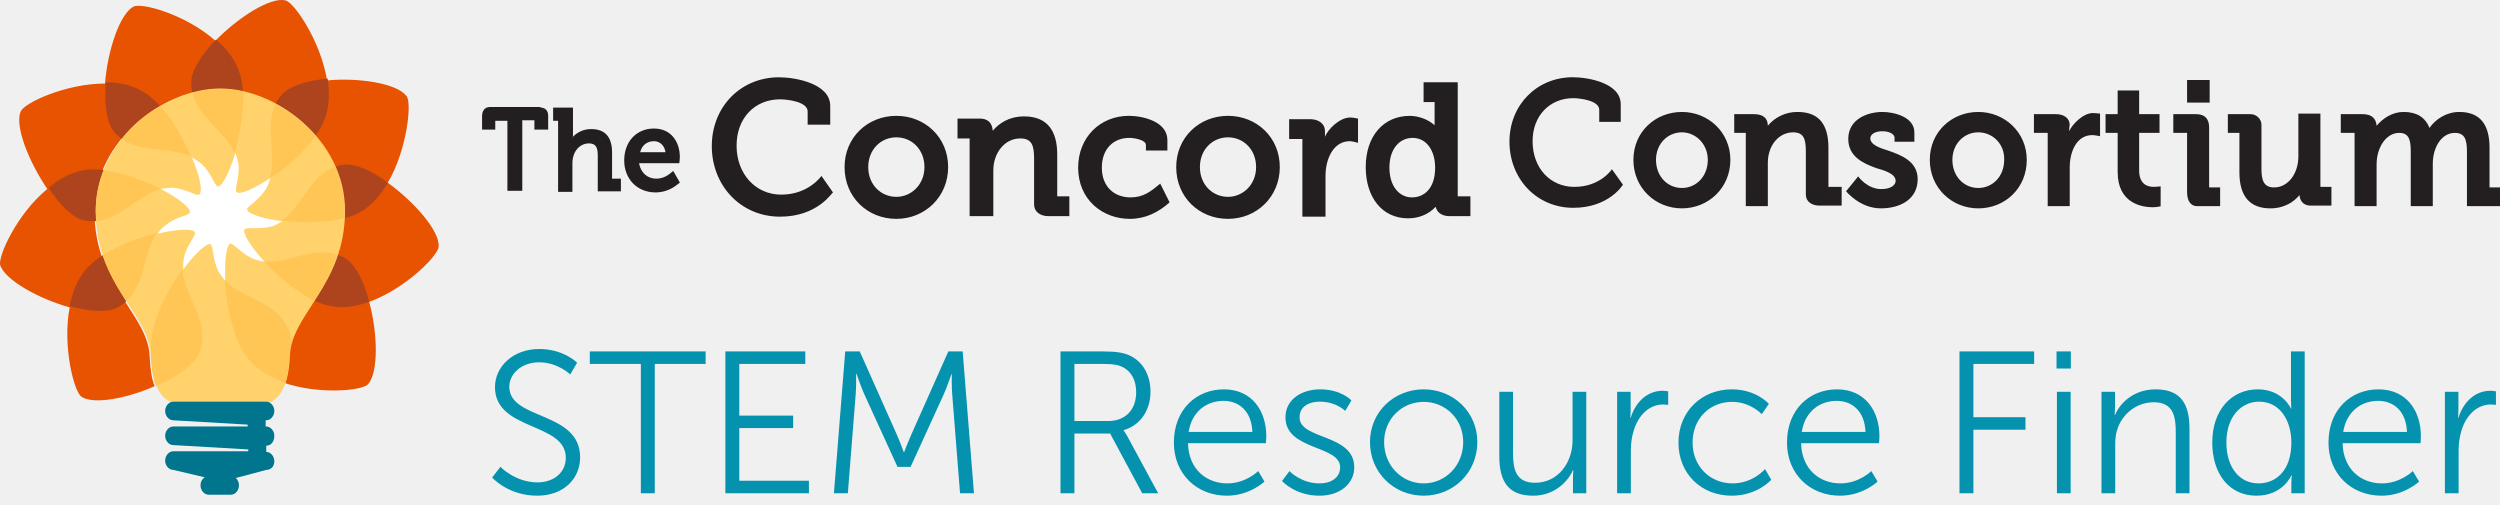
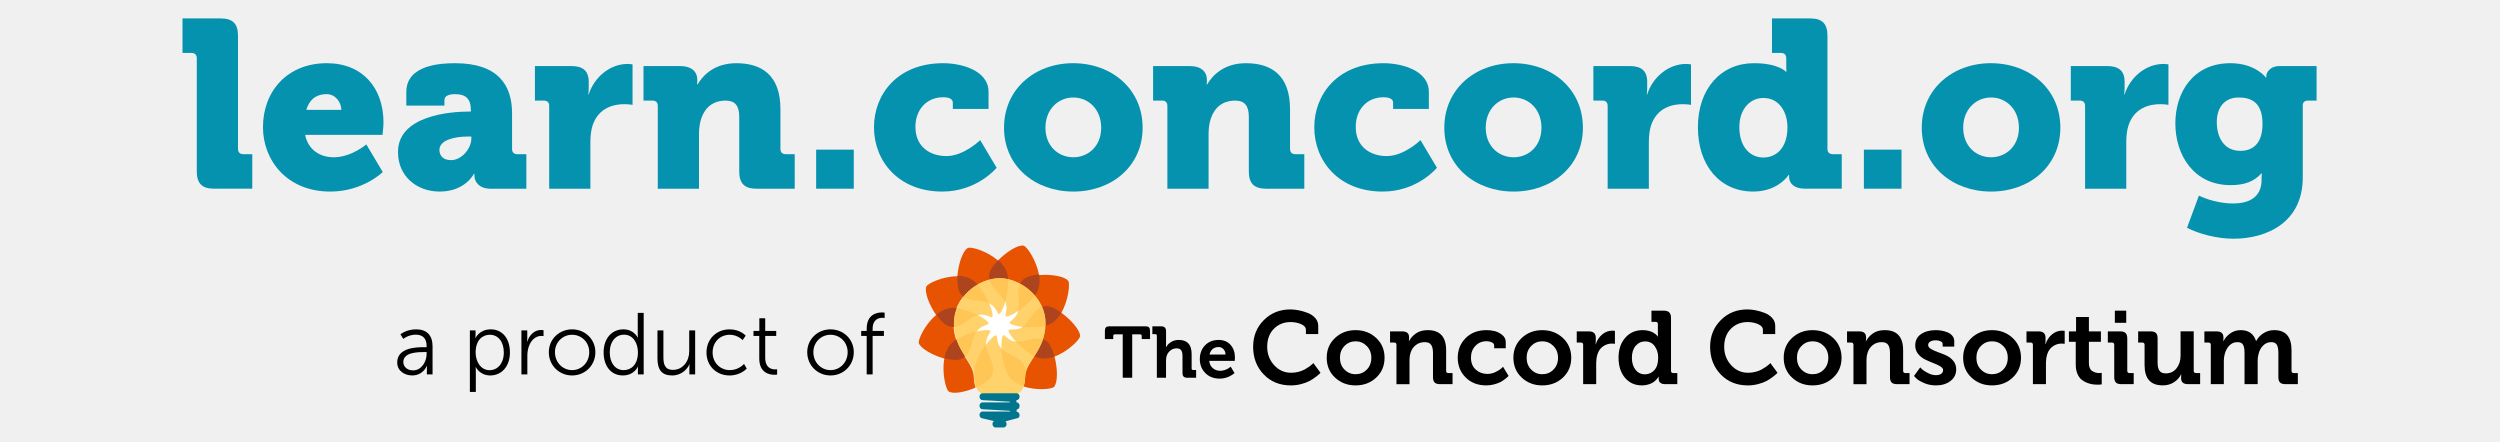
- <svg xmlns="http://www.w3.org/2000/svg" width="223" height="45" viewBox="0 0 223 45">
-   <g fill="none" fill-rule="evenodd">
-     <path d="M0 0h223v45H0z" />
-     <g fill="#0592AF" fill-rule="nonzero">
-       <path d="M43.9 42.596s1.422 1.62 4.014 1.62c2.376 0 3.834-1.53 3.834-3.42 0-4.158-6.318-3.294-6.318-6.3 0-1.116 1.044-2.178 2.664-2.178 1.656 0 2.772 1.08 2.772 1.08l.612-1.044s-1.188-1.224-3.384-1.224c-2.34 0-3.942 1.584-3.942 3.402 0 3.924 6.318 3.114 6.318 6.3 0 1.368-1.134 2.196-2.52 2.196-1.998 0-3.312-1.386-3.312-1.386l-.738.954zM57.164 44h1.242V32.462h4.536v-1.116H52.61v1.116h4.554zM64.704 44h7.452v-1.116h-6.21v-4.698h4.806V37.07h-4.806v-4.608h5.886v-1.116h-7.128zM74.386 44h1.242l.702-8.856c.054-.684.036-1.8.036-1.8h.036s.396 1.17.684 1.8l2.97 6.498h1.17l2.97-6.498c.288-.648.666-1.764.666-1.764h.036s-.018 1.08.036 1.764L85.636 44h1.242L85.87 31.346h-1.278L81.28 38.78c-.288.648-.63 1.548-.63 1.548h-.036s-.324-.9-.612-1.548l-3.312-7.434h-1.296L74.386 44zM94.596 44h1.242v-5.328h3.186L101.886 44h1.422l-2.754-5.094c-.198-.342-.324-.504-.324-.504v-.036c1.422-.396 2.394-1.71 2.394-3.42 0-1.53-.72-2.736-1.908-3.258-.504-.216-1.08-.342-2.376-.342h-3.744V44zm1.242-6.444v-5.094h2.556c.972 0 1.422.108 1.8.306.738.396 1.152 1.17 1.152 2.214 0 1.584-.972 2.574-2.502 2.574h-3.006zM104.71 39.482c0 2.79 2.034 4.734 4.734 4.734 2.034 0 3.348-1.26 3.348-1.26l-.558-.936s-1.098 1.098-2.754 1.098c-1.872 0-3.456-1.26-3.51-3.582h6.948s.036-.414.036-.63c0-2.25-1.278-4.176-3.78-4.176-2.448 0-4.464 1.782-4.464 4.752zm1.314-.954c.288-1.818 1.602-2.772 3.114-2.772 1.35 0 2.502.882 2.574 2.772h-5.688zM114.356 42.902s1.152 1.314 3.348 1.314c1.818 0 3.096-1.062 3.096-2.538 0-2.988-4.878-2.448-4.878-4.446 0-1.008.882-1.404 1.8-1.404 1.494 0 2.268.828 2.268.828l.558-.936s-.882-.99-2.79-.99c-1.638 0-3.096.882-3.096 2.502 0 2.952 4.878 2.466 4.878 4.446 0 .954-.846 1.44-1.818 1.44-1.692 0-2.7-1.098-2.7-1.098l-.666.882zM122.202 39.428c0 2.736 2.142 4.788 4.788 4.788 2.646 0 4.788-2.052 4.788-4.788 0-2.682-2.142-4.698-4.788-4.698-2.646 0-4.788 2.016-4.788 4.698zm1.26 0c0-2.052 1.584-3.582 3.528-3.582s3.528 1.53 3.528 3.582c0 2.106-1.584 3.69-3.528 3.69s-3.528-1.584-3.528-3.69zM133.738 40.706c0 2.358.9 3.51 3.024 3.51 1.998 0 3.186-1.404 3.546-2.286h.036s-.036.324-.036.72V44h1.188v-9.054h-1.224v4.338c0 1.962-1.278 3.78-3.348 3.78-1.746 0-1.962-1.26-1.962-2.682v-5.436h-1.224v5.76zM144.248 44h1.224v-3.816c0-.576.072-1.188.252-1.764.396-1.332 1.35-2.34 2.628-2.34.234 0 .45.036.45.036V34.91s-.234-.054-.486-.054c-1.422 0-2.43 1.044-2.862 2.412h-.036s.036-.324.036-.72v-1.602h-1.206V44zM149.718 39.482c0 2.808 2.07 4.734 4.752 4.734 2.304 0 3.528-1.422 3.528-1.422l-.558-.954s-1.062 1.278-2.898 1.278c-1.998 0-3.564-1.512-3.564-3.636 0-2.16 1.548-3.636 3.528-3.636 1.638 0 2.646 1.098 2.646 1.098l.63-.918s-1.098-1.296-3.312-1.296c-2.664 0-4.752 1.962-4.752 4.752zM159.4 39.482c0 2.79 2.034 4.734 4.734 4.734 2.034 0 3.348-1.26 3.348-1.26l-.558-.936s-1.098 1.098-2.754 1.098c-1.872 0-3.456-1.26-3.51-3.582h6.948s.036-.414.036-.63c0-2.25-1.278-4.176-3.78-4.176-2.448 0-4.464 1.782-4.464 4.752zm1.314-.954c.288-1.818 1.602-2.772 3.114-2.772 1.35 0 2.502.882 2.574 2.772h-5.688zM174.786 44h1.242v-5.67h4.644v-1.116h-4.644v-4.752h5.418v-1.116h-6.66zM183.442 32.876h1.278v-1.53h-1.278v1.53zM183.478 44h1.224v-9.054h-1.224V44zM187.454 44h1.224v-4.338c0-.432.036-.846.144-1.224.414-1.494 1.746-2.556 3.294-2.556 1.746 0 1.962 1.26 1.962 2.682V44h1.224v-5.76c0-2.232-.792-3.51-3.024-3.51-2.142 0-3.294 1.458-3.618 2.286h-.036s.036-.324.036-.72v-1.35h-1.206V44zM197.334 39.464c0 2.808 1.512 4.752 3.942 4.752 2.376 0 3.114-1.818 3.114-1.818h.036s-.036.252-.036.648V44h1.188V31.346h-1.224v4.41c0 .378.036.684.036.684h-.036s-.756-1.71-2.952-1.71c-2.376 0-4.068 1.872-4.068 4.734zm1.26 0c0-2.286 1.314-3.636 2.916-3.636 1.944 0 2.88 1.8 2.88 3.636 0 2.574-1.422 3.654-2.934 3.654-1.692 0-2.862-1.422-2.862-3.654zM207.7 39.482c0 2.79 2.034 4.734 4.734 4.734 2.034 0 3.348-1.26 3.348-1.26l-.558-.936s-1.098 1.098-2.754 1.098c-1.872 0-3.456-1.26-3.51-3.582h6.948s.036-.414.036-.63c0-2.25-1.278-4.176-3.78-4.176-2.448 0-4.464 1.782-4.464 4.752zm1.314-.954c.288-1.818 1.602-2.772 3.114-2.772 1.35 0 2.502.882 2.574 2.772h-5.688zM218.084 44h1.224v-3.816c0-.576.072-1.188.252-1.764.396-1.332 1.35-2.34 2.628-2.34.234 0 .45.036.45.036V34.91s-.234-.054-.486-.054c-1.422 0-2.43 1.044-2.862 2.412h-.036s.036-.324.036-.72v-1.602h-1.206V44z" />
+ <svg xmlns="http://www.w3.org/2000/svg" id="EXPORT" viewBox="0 0 255 45">
+   <defs>
+     <style>
+       .cls-1 {
+         fill: #fff;
+       }
+ 
+       .cls-2 {
+         fill: #0492af;
+       }
+ 
+       .cls-3 {
+         fill: #ad441d;
+       }
+ 
+       .cls-3, .cls-4, .cls-5 {
+         fill-rule: evenodd;
+       }
+ 
+       .cls-6 {
+         fill: #00758d;
+       }
+ 
+       .cls-7 {
+         fill: #e75300;
+       }
+ 
+       .cls-4 {
+         fill: #ffd26c;
+       }
+ 
+       .cls-5 {
+         fill: #ffc656;
+       }
+     </style>
+   </defs>
+   <g>
+     <g>
+       <path class="cls-7" d="M108.256,31.903c1,.721,1.954,1.814,1.907,2.396-.023.349-1.256,1.582-2.605,2.07.326,1.209.349,2.651-.047,3.093-.209.233-1.791.395-3.117-.047.07-.256.14-.581.14-.977.047-1.605,2.07-2.651,2.07-5.466,0-2.651-2.558-4.582-4.675-4.582-2.093,0-4.675,1.93-4.675,4.582,0,2.814,2.023,3.861,2.07,5.466.023.442.07.814.186,1.093-1.047.465-2.303.698-2.744.395-.279-.186-.721-1.907-.442-3.349-1.163-.326-2.419-1.023-2.605-1.582-.093-.326.628-1.93,1.768-2.861-.698-1.023-1.233-2.372-1-2.907.14-.326,1.698-1.047,3.163-1.047.093-1.233.558-2.628,1.07-2.884.302-.163,1.977.302,3.07,1.279.861-.884,2.07-1.651,2.628-1.512.326.07,1.326,1.535,1.558,3,1.209-.116,2.628.116,2.977.581.209.209.047,1.977-.698,3.256Z" />
+       <path class="cls-3" d="M103.604,34.857c1,.116,2.023-.721,3.07-.116.372.233.698.884.884,1.628-.465.163-.954.256-1.419.163-.861-.14-1.861-.954-2.535-1.675ZM99.604,33.787c-.581.837-.395,2.163-1.442,2.768-.372.233-1.093.186-1.837-.023.093-.512.279-.977.581-1.349.558-.674,1.744-1.163,2.698-1.395ZM99.743,32.136c-.977.256-1.675,1.395-2.837,1.186-.442-.07-.954-.581-1.372-1.233.395-.326.814-.558,1.279-.651.837-.163,2.047.233,2.931.698ZM100.883,30.926c-.907-.442-2.14-.023-2.907-.954-.279-.349-.349-1.07-.302-1.837.488,0,.977.093,1.395.349.744.419,1.419,1.535,1.814,2.442ZM102.511,30.787c-.419-.954-1.628-1.442-1.628-2.651,0-.442.395-1.047.93-1.605.372.326.698.721.861,1.186.302.814.116,2.093-.163,3.07ZM104.279,33.322c.837-.581,1.093-1.884,2.279-2.093.442-.07,1.093.209,1.698.674-.256.442-.581.814-.977,1.07-.744.442-2.023.488-3,.349ZM106,27.996c.07.512.07,1-.093,1.465-.279.837-1.233,1.698-2.07,2.256.279-1-.349-2.163.419-3.093.302-.349.977-.558,1.744-.628Z" />
+       <path class="cls-4" d="M100.208,40.16c-.209-.07-.395-.209-.488-.372-.186-.302-.326-.721-.349-1.372-.047-1.605-2.07-2.651-2.07-5.466,0-2.651,2.558-4.582,4.675-4.582,2.093,0,4.675,1.93,4.675,4.582,0,2.814-2.023,3.861-2.07,5.466-.023.674-.163,1.116-.372,1.419-.116.163-.256.256-.442.349h-.047l-3.512-.023h0Z" />
+       <path class="cls-1" d="M102.883,33.648c.07-.093.581.023,1.047-.116.14-.047.256-.116.372-.186-.744-.093-1.302-.279-1.326-.442,0-.116.465-.349.721-.791.07-.116.116-.256.163-.395-.628.419-1.163.651-1.279.535-.093-.093.14-.581.07-1.07-.023-.14-.07-.279-.116-.395-.209.721-.488,1.256-.651,1.256-.116,0-.256-.535-.628-.861-.116-.093-.233-.163-.349-.233.302.698.419,1.279.279,1.395-.093.07-.535-.233-1.023-.256-.14,0-.279.023-.419.047.651.349,1.116.698,1.093.884-.023.116-.558.163-.93.488-.116.093-.209.186-.279.302.721-.163,1.302-.209,1.395-.047.047.116-.326.488-.419.977-.023.14-.023.279-.023.419.442-.605.884-1,1.023-.954.116.047.07.581.302,1.023.07.14.163.233.256.349-.047-.744.047-1.349.186-1.395.116-.023.419.395.884.581.14.047.256.093.395.093-.512-.558-.837-1.07-.744-1.209Z" />
+       <path class="cls-5" d="M103.976,39.229c-.14-.07-.256-.14-.372-.209-.209-.14-.419-.302-.581-.512-.558-.674-.814-1.954-.884-2.954.698.744,2,.768,2.419,1.93.023.047.023.07.023.116l.07.256c-.047.186-.093.372-.093.558-.023.395-.07.721-.14,1-.14-.047-.279-.116-.442-.186ZM100.557,35.159c.07,1.023,1.047,1.907.651,3.07-.116.326-.465.651-.93.93-.14.093-.302.186-.488.256-.093.047-.163.07-.233.116-.093-.279-.163-.651-.186-1.093v-.442c0-.093,0-.209.023-.302.116-.837.628-1.837,1.163-2.535ZM105.534,30.159c-.419.605-1.093,1.186-1.698,1.582.256-.884-.209-1.907.209-2.768.558.279,1.07.674,1.489,1.186ZM104.279,33.322c.768-.535,1.047-1.675,2-2.023.209.512.349,1.047.349,1.651v.279c-.721.186-1.628.186-2.349.093ZM102.511,30.787c-.372-.837-1.349-1.302-1.582-2.256.349-.093.698-.14,1.047-.14.279,0,.558.023.861.093.023.721-.116,1.605-.326,2.303ZM100.883,30.926c-.791-.395-1.837-.116-2.605-.674.395-.512.907-.93,1.442-1.233.488.535.884,1.279,1.163,1.907ZM99.743,32.136c-.861.233-1.489,1.116-2.419,1.209,0-.116-.023-.256-.023-.372,0-.535.116-1.07.302-1.535.698.07,1.512.372,2.14.698ZM99.604,33.787c-.535.744-.419,1.907-1.163,2.558-.326-.512-.651-1.047-.884-1.721.605-.372,1.395-.674,2.047-.837ZM103.604,34.857c.907.093,1.837-.581,2.768-.256-.233.674-.558,1.233-.884,1.721-.674-.326-1.372-.93-1.884-1.465Z" />
+       <path class="cls-6" d="M103.697,41.765v.233c.163,0,.302.163.302.349s-.116.326-.302.326l-1.14.302c.07.07.116.163.116.279,0,.186-.14.349-.302.349h-.837c-.163,0-.302-.163-.302-.349,0-.14.07-.256.163-.302l-1.186-.279c-.163,0-.302-.163-.302-.349s.14-.349.302-.349h2.814v-.07l-2.814-.163c-.163,0-.302-.163-.302-.349s.14-.349.302-.349h2.791v-.07l-2.791-.163c-.163,0-.302-.163-.302-.349s.14-.349.302-.349h3.489c.163,0,.302.163.302.349s-.14.349-.302.349h-.023v.233h.023c.163,0,.302.163.302.349,0,.209-.116.372-.302.372Z" />
    </g>
-     <path d="M34.593 16.303c2.378 1.714 4.646 4.314 4.536 5.697-.056.83-2.987 3.762-6.196 4.924.775 2.876.83 6.306-.11 7.357-.498.553-4.26.94-7.413-.11a8.65 8.65 0 0 0 .332-2.324c.11-3.817 4.923-6.306 4.923-13 0-6.306-6.085-10.897-11.119-10.897-4.978 0-11.119 4.591-11.119 10.897 0 6.694 4.813 9.183 4.924 13 .055 1.05.166 1.936.442 2.6-2.489 1.106-5.476 1.66-6.527.94-.664-.442-1.715-4.536-1.051-7.966C3.449 26.647.462 24.987.019 23.66c-.221-.775 1.494-4.592 4.204-6.804-1.66-2.434-2.932-5.643-2.378-6.915.332-.774 4.038-2.49 7.523-2.49.221-2.931 1.327-6.25 2.544-6.859.72-.387 4.702.72 7.302 3.043 2.047-2.102 4.924-3.928 6.251-3.596.775.166 3.153 3.651 3.707 7.136 2.876-.276 6.25.277 7.08 1.383.498.498.11 4.702-1.66 7.745z" fill="#E75300" fill-rule="nonzero" />
-     <path d="M23.53 23.328c2.378.277 4.812-1.715 7.301-.277.885.554 1.66 2.102 2.102 3.873-1.106.387-2.268.608-3.374.387-2.047-.332-4.426-2.268-6.03-3.983zm-9.515-2.545c-1.383 1.992-.94 5.145-3.43 6.583-.885.553-2.6.443-4.37-.055.221-1.217.664-2.324 1.383-3.209 1.327-1.604 4.148-2.765 6.417-3.319zm.331-3.927c-2.323.608-3.982 3.319-6.748 2.821-1.051-.166-2.268-1.383-3.264-2.932.94-.774 1.936-1.327 3.042-1.549 1.992-.387 4.868.553 6.97 1.66zm2.711-2.877c-2.157-1.05-5.09-.055-6.915-2.268-.664-.83-.83-2.544-.719-4.37 1.162 0 2.323.221 3.32.83 1.77.996 3.374 3.65 4.314 5.808zm3.872-.332c-.995-2.268-3.872-3.43-3.872-6.306 0-1.05.94-2.49 2.213-3.817.885.775 1.66 1.715 2.046 2.821.72 1.937.277 4.979-.387 7.302zm4.204 6.03c1.992-1.383 2.6-4.48 5.422-4.979 1.05-.166 2.6.498 4.038 1.605-.609 1.05-1.383 1.936-2.324 2.544-1.77 1.051-4.812 1.162-7.136.83zm4.094-12.668c.166 1.217.166 2.379-.221 3.485-.664 1.992-2.932 4.038-4.924 5.366.664-2.379-.83-5.144.996-7.357.72-.83 2.323-1.328 4.149-1.494z" fill="#AD441D" />
-     <path d="M15.453 35.94c-.498-.166-.94-.497-1.162-.885-.442-.719-.774-1.715-.83-3.263-.11-3.817-4.923-6.307-4.923-13 0-6.306 6.085-10.898 11.119-10.898 4.979 0 11.119 4.592 11.119 10.898 0 6.693-4.813 9.183-4.923 13-.056 1.604-.388 2.655-.886 3.374-.276.387-.608.608-1.05.83h-.111l-8.353-.056z" fill="#FFD26C" />
-     <path d="M21.814 20.451c.166-.22 1.383.056 2.49-.276.332-.11.608-.277.885-.443-1.77-.221-3.098-.664-3.153-1.05 0-.277 1.106-.83 1.714-1.882.166-.276.277-.608.388-.94-1.494.996-2.766 1.549-3.043 1.272-.221-.22.332-1.383.166-2.544a4.673 4.673 0 0 0-.276-.94c-.498 1.714-1.162 2.987-1.55 2.987-.276 0-.608-1.273-1.493-2.047a7.207 7.207 0 0 0-.83-.553c.72 1.66.996 3.042.664 3.319-.221.166-1.272-.554-2.434-.609-.332 0-.664.055-.996.11 1.55.83 2.656 1.66 2.6 2.103-.055.276-1.327.387-2.212 1.162-.277.22-.498.442-.664.719 1.715-.388 3.098-.498 3.319-.111.11.277-.775 1.162-.996 2.323-.055.332-.055.664-.055.996 1.05-1.438 2.102-2.379 2.434-2.268.276.11.166 1.383.719 2.434.166.332.387.553.608.83-.11-1.77.111-3.209.443-3.32.277-.055.996.941 2.102 1.384.332.11.609.221.94.221-1.217-1.328-1.99-2.545-1.77-2.877z" fill="#FFF" fill-rule="nonzero" />
-     <path d="M24.414 33.728a12.664 12.664 0 0 1-.885-.498c-.498-.332-.996-.72-1.383-1.217-1.327-1.604-1.936-4.647-2.102-7.026 1.66 1.77 4.757 1.826 5.753 4.592.056.11.056.166.056.276l.165.609c-.11.442-.22.885-.22 1.328-.056.94-.167 1.714-.333 2.378-.332-.11-.664-.276-1.05-.442zm-8.131-9.68c.166 2.433 2.489 4.535 1.548 7.301-.276.774-1.106 1.549-2.212 2.213-.332.221-.72.442-1.162.608-.221.11-.387.166-.553.277-.221-.664-.387-1.55-.443-2.6V30.796c0-.221 0-.498.056-.72.276-1.99 1.493-4.37 2.766-6.029zM28.12 12.153c-.996 1.438-2.6 2.821-4.039 3.761.609-2.102-.498-4.536.498-6.582a10.8 10.8 0 0 1 3.54 2.82zm-2.988 7.523c1.826-1.272 2.49-3.983 4.758-4.813.498 1.217.83 2.49.83 3.928v.664c-1.715.442-3.873.442-5.588.221zm-4.204-6.03c-.885-1.991-3.208-3.097-3.761-5.365a9.625 9.625 0 0 1 2.489-.332c.664 0 1.328.055 2.047.22.055 1.716-.277 3.818-.775 5.477zm-3.872.332c-1.88-.94-4.37-.276-6.196-1.604.94-1.217 2.158-2.213 3.43-2.932 1.162 1.273 2.102 3.043 2.766 4.536zm-2.71 2.877c-2.047.553-3.54 2.655-5.754 2.876 0-.276-.055-.608-.055-.885 0-1.272.277-2.544.72-3.65 1.659.165 3.595.884 5.088 1.659zm-.332 3.927c-1.273 1.77-.996 4.536-2.766 6.085-.775-1.217-1.55-2.489-2.102-4.093 1.438-.885 3.319-1.604 4.868-1.992zm9.514 2.545c2.158.221 4.37-1.383 6.583-.609-.553 1.605-1.328 2.932-2.102 4.094-1.604-.774-3.264-2.213-4.48-3.485z" fill="#FFC656" />
-     <path d="M23.75 39.757v.553c.388 0 .72.388.72.83 0 .443-.277.775-.72.775l-2.71.719a.916.916 0 0 1 .276.664c0 .442-.331.83-.719.83h-1.991c-.387 0-.72-.388-.72-.83 0-.332.167-.609.388-.72l-2.821-.663c-.387 0-.72-.388-.72-.83 0-.443.333-.83.72-.83h6.693v-.166l-6.693-.387c-.387 0-.72-.387-.72-.83 0-.442.333-.83.72-.83h6.638v-.165l-6.638-.388c-.387 0-.72-.387-.72-.83 0-.442.333-.83.72-.83h8.297c.388 0 .72.388.72.83 0 .443-.332.83-.72.83h-.055v.553h.055c.388 0 .72.388.72.83 0 .498-.277.885-.72.885z" fill="#00758D" fill-rule="nonzero" />
-     <path d="M157.69 11.214a3.413 3.413 0 0 1 2.654-1.228c1.917 0 2.752 1.13 2.752 3.194V16.67h1.18v1.67h-1.966c-.688 0-1.229-.344-1.229-.983v-3.882c0-1.081-.196-1.67-1.13-1.67-1.327 0-2.26 1.228-2.26 2.702V18.389h-1.966V11.853h-1.032v-1.67h1.77c.785 0 1.228.343 1.228 1.031zm-7.665 7.372c-2.36 0-4.325-1.819-4.325-4.325 0-2.506 1.966-4.275 4.325-4.275 2.358 0 4.324 1.818 4.324 4.275 0 2.506-1.966 4.325-4.324 4.325zm0-6.782c-1.278 0-2.31 1.032-2.31 2.457 0 1.475 1.032 2.506 2.31 2.506 1.277 0 2.31-1.031 2.31-2.506 0-1.425-1.082-2.457-2.31-2.457zm17.74 6.782c-1.868 0-3.096-1.524-3.096-1.524l1.08-1.326s.787 1.13 2.065 1.13c.835 0 1.278-.344 1.278-.737 0-.688-1.229-.983-1.72-1.13-1.082-.394-2.507-.983-2.507-2.605 0-1.77 1.72-2.408 3.047-2.408 1.032 0 2.85.442 2.85 1.818v.836h-1.769v-.394c0-.196-.344-.54-1.08-.54-.689 0-1.082.295-1.082.639 0 .639 1.13.933 1.573 1.08 1.13.394 2.653.935 2.653 2.556 0 1.77-1.523 2.605-3.292 2.605zm8.698 0c-2.359 0-4.325-1.819-4.325-4.325 0-2.506 1.966-4.275 4.325-4.275s4.324 1.818 4.324 4.275c0 2.506-1.916 4.325-4.324 4.325zm0-6.782c-1.278 0-2.31 1.032-2.31 2.457 0 1.475 1.032 2.506 2.31 2.506 1.277 0 2.31-1.031 2.31-2.506.049-1.425-1.033-2.457-2.31-2.457zm8.108-.098c.246-.59 1.229-1.622 2.113-1.622.197 0 .64.05.64.05v2.014s-.492-.098-.689-.098c-1.376 0-2.015 1.425-2.015 2.9v3.44h-1.965V11.852h-1.229v-1.67h1.966c.688 0 1.228.343 1.228.982-.049.099-.049.492-.049.54zm7.47 6.781c-.983 0-3.145-.344-3.145-3.145v-3.489h-1.081v-1.67h1.08V8.068h1.917v2.113h1.818v1.671h-1.818v3.342c0 1.327.836 1.474 1.327 1.474.197 0 .59-.049.59-.049v1.77c.098 0-.344.097-.688.097zm5.061-9.336h-2.014V7.136h2.014V9.15zm.934 9.238h-2.064c-.491 0-.884-.393-.884-1.228v-5.308h-1.229v-1.67h2.015c1.13 0 1.18.835 1.18 1.228v5.307h.982v1.671zm7.076-.983c-.491.59-1.326 1.18-2.604 1.18-1.818 0-2.752-1.081-2.752-3.194v-3.539h-1.032v-1.67h2.015c.59 0 .983.49.983.933v3.932c0 1.031.196 1.67 1.13 1.67 1.278 0 2.162-1.277 2.162-2.752v-3.833h1.966v6.487c0 .05 0 .05.049.05h.934v1.67h-1.72c-.64.05-1.081-.295-1.13-.934zm6.88-6.192c.59-.688 1.425-1.228 2.408-1.228 1.13 0 1.917.442 2.31 1.425.54-.786 1.523-1.425 2.654-1.425 1.867 0 2.702 1.13 2.702 3.194v3.538H223v1.671h-2.949v-4.865c0-1.081-.196-1.67-1.08-1.67-1.18 0-1.966 1.277-1.966 2.751v3.784h-1.966v-4.865c0-1.032-.147-1.67-1.032-1.67-1.18 0-2.015 1.326-2.015 2.8v3.735h-1.965V11.853h-1.229v-1.67h1.966c.737 0 1.18.343 1.228 1.031zm-71.648 7.323c-3.293 0-5.7-2.605-5.7-5.897 0-3.293 2.456-5.75 5.65-5.75 1.327 0 4.276.491 4.276 2.408v1.572h-1.917V9.79c0-.836-1.769-1.033-2.31-1.033-2.112 0-3.636 1.573-3.636 3.833 0 2.408 1.573 4.08 3.735 4.08 2.31 0 3.342-1.573 3.342-1.573l.982 1.376s-1.228 2.064-4.422 2.064zM118.187 12.201c.246-.639 1.278-1.72 2.26-1.72.246 0 .688.098.688.098v2.163s-.491-.148-.737-.148c-1.425 0-2.162 1.524-2.162 3.096v3.637h-2.064v-6.93h-1.18V10.63h1.868c.688 0 1.327.344 1.327 1.08v.492zm-29.633-.54c.54-.64 1.425-1.278 2.801-1.278 2.015 0 2.949 1.228 2.949 3.39V17.51h1.081v1.769h-1.867c-.688 0-1.278-.344-1.278-1.082v-4.078c0-1.13-.197-1.77-1.229-1.77-1.425 0-2.407 1.327-2.407 2.85v4.08H86.49v-6.93H85.41V10.58h1.868c.786-.049 1.228.344 1.277 1.082zm-18.968 7.666c-3.539 0-6.094-2.801-6.094-6.29 0-3.539 2.605-6.143 5.995-6.143 1.425 0 4.57.54 4.57 2.555v1.671h-2.014V9.94c0-.884-1.868-1.08-2.457-1.08-2.26 0-3.883 1.67-3.883 4.127 0 2.556 1.72 4.374 3.98 4.374 2.458 0 3.588-1.67 3.588-1.67l1.032 1.473c-.049-.049-1.327 2.163-4.717 2.163zm10.369.196c-2.556 0-4.62-1.916-4.62-4.62 0-2.653 2.064-4.57 4.62-4.57 2.555 0 4.619 1.917 4.619 4.57 0 2.655-2.064 4.62-4.62 4.62zm0-7.273c-1.376 0-2.507 1.081-2.507 2.654 0 1.572 1.13 2.654 2.507 2.654 1.326 0 2.506-1.082 2.506-2.654 0-1.573-1.13-2.654-2.506-2.654zm20.836 7.273c-2.457 0-4.62-1.72-4.62-4.57 0-2.703 1.966-4.62 4.521-4.62 1.229 0 3.44.492 3.44 2.163v.934h-1.916v-.492c0-.491-1.13-.639-1.474-.639-1.475 0-2.458 1.032-2.458 2.654 0 1.72 1.13 2.654 2.556 2.654 1.18 0 1.818-.54 2.653-1.229l.836 1.671c-.983.885-2.162 1.474-3.538 1.474zm8.747 0c-2.555 0-4.62-1.916-4.62-4.62 0-2.653 2.065-4.57 4.62-4.57s4.62 1.917 4.62 4.57c0 2.655-2.065 4.62-4.62 4.62zm0-7.273c-1.376 0-2.506 1.081-2.506 2.654 0 1.572 1.13 2.654 2.506 2.654 1.327 0 2.506-1.082 2.506-2.654 0-1.573-1.13-2.654-2.506-2.654zm18.428-1.08V9.104h-.983V7.336h3.047V17.51H131.16v1.769h-1.867c-.688 0-1.13-.344-1.229-.836-.639.688-1.523 1.032-2.457 1.032-2.359 0-3.784-1.916-3.784-4.57 0-2.752 1.573-4.57 3.932-4.57.737 0 1.621.295 2.211.835zM126 12.3c-1.08 0-2.064.884-2.064 2.653 0 1.67.885 2.654 2.015 2.654 1.032 0 2.064-.737 2.064-2.654 0-1.474-.737-2.654-2.015-2.654zM48.209 9.597c.491 0 .688.344.688.737v1.228h-1.229v-.835h-1.08v6.29H45.26v-6.241h-1.082v.786H43v-1.18c0-.441.197-.835.688-.835h4.521v.05zm2.85 2.653a2.228 2.228 0 0 1 1.671-.737c1.278 0 1.867.737 1.867 2.113v2.31h.787v1.13H53.32v-3.194c0-.688-.148-1.081-.787-1.081-.835 0-1.474.737-1.474 1.769v2.555h-1.277v-6.339h-.443v-1.18h1.77v2.654h-.05zm7.42 4.914c-1.67 0-2.8-1.228-2.8-2.85 0-1.72 1.13-2.85 2.653-2.85 1.524 0 2.31 1.18 2.31 2.555 0 .148-.05.54-.05.54h-3.587c.148.885.787 1.377 1.524 1.377.639 0 1.08-.295 1.523-.688l.59 1.032s-.148.147-.246.196a3.053 3.053 0 0 1-1.916.688zm-.147-4.57c-.59 0-1.08.344-1.228.983h2.26c-.098-.639-.54-.983-1.032-.983z" fill="#231F20" />
+     <g>
+       <g>
+         <path d="M127.819,35.373c0-1.084.362-1.99,1.088-2.718.725-.729,1.629-1.093,2.713-1.093.267,0,.552.03.854.09s.608.149.918.269c.311.12.565.294.766.522.201.229.301.495.301.797v.834h-1.256v-.422c0-.253-.164-.45-.491-.591s-.681-.211-1.061-.211c-.689,0-1.262.229-1.715.686-.454.458-.682,1.07-.682,1.837,0,.731.236,1.356.708,1.874.471.517,1.048.775,1.73.775.268,0,.526-.033.776-.101.249-.066.461-.149.633-.248.173-.099.327-.196.465-.295.137-.099.237-.18.301-.243l.095-.105.729.992c-.028.035-.07.081-.127.138-.056.056-.183.158-.38.306s-.402.279-.617.396-.494.221-.839.312c-.346.092-.697.138-1.056.138-1.134,0-2.059-.375-2.776-1.124-.718-.75-1.077-1.688-1.077-2.813Z" />
+         <path d="M136.174,38.514c-.566-.531-.85-1.205-.85-2.021s.283-1.49.85-2.021,1.265-.797,2.096-.797,1.53.266,2.101.797c.569.531.854,1.205.854,2.021s-.283,1.49-.85,2.021-1.269.797-2.105.797c-.831,0-1.529-.266-2.096-.797ZM136.675,36.492c0,.492.155.896.465,1.208.31.313.687.47,1.13.47.45,0,.83-.156,1.14-.47.31-.312.465-.716.465-1.208,0-.486-.157-.887-.47-1.204-.313-.316-.691-.475-1.135-.475s-.82.158-1.13.475c-.31.317-.465.718-.465,1.204Z" />
+         <path d="M142.439,39.184v-4.011c0-.155-.077-.232-.232-.232h-.422v-1.141h1.235c.471,0,.707.201.707.602v.159l-.021.231h.021c.147-.295.38-.556.696-.78.317-.226.718-.338,1.204-.338,1.252,0,1.879.683,1.879,2.048v2.101c0,.154.077.231.231.231h.423v1.13h-1.277c-.254,0-.437-.057-.549-.169-.113-.112-.169-.296-.169-.549v-2.47c0-.359-.062-.632-.185-.818-.124-.187-.344-.28-.66-.28-.352,0-.656.101-.913.302-.257.2-.435.466-.533.797-.07.211-.105.45-.105.718v2.47h-1.33Z" />
+         <path d="M148.688,36.492c0-.788.268-1.455.802-2.001.535-.545,1.249-.817,2.144-.817.274,0,.549.033.823.1.274.067.531.197.771.391.239.194.358.435.358.724v.633h-1.182v-.295c0-.134-.081-.238-.243-.312-.162-.074-.338-.111-.527-.111-.465,0-.847.158-1.146.476-.3.316-.449.718-.449,1.203,0,.521.164.927.491,1.219s.724.438,1.188.438c.274,0,.544-.062.808-.185s.463-.245.597-.364l.189-.18.56.929c-.021.028-.053.063-.095.105-.042.043-.136.12-.28.232-.144.113-.297.211-.459.296-.162.084-.373.162-.633.232-.261.07-.528.105-.803.105-.865,0-1.567-.27-2.105-.808s-.808-1.209-.808-2.011Z" />
+         <path d="M155.216,38.514c-.566-.531-.85-1.205-.85-2.021s.283-1.49.85-2.021,1.265-.797,2.096-.797,1.53.266,2.101.797c.569.531.854,1.205.854,2.021s-.283,1.49-.85,2.021-1.269.797-2.105.797c-.831,0-1.529-.266-2.096-.797ZM155.717,36.492c0,.492.155.896.465,1.208.31.313.687.47,1.13.47.45,0,.83-.156,1.14-.47.31-.312.465-.716.465-1.208,0-.486-.157-.887-.47-1.204-.313-.316-.691-.475-1.135-.475s-.82.158-1.13.475c-.31.317-.465.718-.465,1.204Z" />
+         <path d="M161.481,39.184v-4.011c0-.155-.077-.232-.232-.232h-.422v-1.141h1.225c.479,0,.718.219.718.655v.316l-.021.338h.021c.127-.401.343-.732.649-.992.306-.261.659-.391,1.061-.391l.243.021v1.319c-.092-.014-.201-.021-.328-.021-.316,0-.611.095-.886.285-.275.189-.469.472-.581.844-.077.274-.116.567-.116.877v2.132h-1.33Z" />
+         <path d="M165.091,36.492c0-.845.229-1.525.686-2.043.458-.518,1.046-.775,1.764-.775.218,0,.42.022.606.068s.336.101.449.163c.112.063.207.127.284.19.078.063.131.12.159.169l.053.063h.021c-.007-.092-.011-.197-.011-.316v-.95c0-.155-.077-.232-.231-.232h-.423v-1.14h1.277c.479,0,.718.239.718.718v5.415c0,.154.077.231.232.231h.411v1.13h-1.234c-.443,0-.665-.183-.665-.549v-.2h-.021c-.014.021-.033.053-.058.095-.025.042-.085.112-.18.211s-.2.187-.316.264c-.116.078-.274.148-.476.211-.2.063-.417.096-.648.096-.726,0-1.306-.261-1.742-.781s-.654-1.2-.654-2.037ZM167.783,38.181c.38,0,.7-.143.961-.428.26-.284.391-.709.391-1.271,0-.45-.116-.839-.349-1.167-.232-.327-.56-.49-.981-.49-.388,0-.709.149-.966.448-.257.3-.386.706-.386,1.22,0,.507.123.915.37,1.225.246.31.566.464.96.464Z" />
+         <path d="M174.432,35.373c0-1.084.362-1.99,1.088-2.718.725-.729,1.629-1.093,2.713-1.093.267,0,.552.03.854.09s.608.149.918.269c.311.12.565.294.766.522.201.229.301.495.301.797v.834h-1.256v-.422c0-.253-.164-.45-.491-.591s-.681-.211-1.061-.211c-.689,0-1.262.229-1.715.686-.454.458-.682,1.07-.682,1.837,0,.731.236,1.356.708,1.874.471.517,1.048.775,1.73.775.268,0,.526-.033.776-.101.249-.066.461-.149.633-.248.173-.099.327-.196.465-.295.137-.099.237-.18.301-.243l.095-.105.729.992c-.028.035-.07.081-.127.138-.056.056-.183.158-.38.306s-.402.279-.617.396-.494.221-.839.312c-.346.092-.697.138-1.056.138-1.134,0-2.059-.375-2.776-1.124-.718-.75-1.077-1.688-1.077-2.813Z" />
+         <path d="M182.788,38.514c-.566-.531-.85-1.205-.85-2.021s.283-1.49.85-2.021,1.265-.797,2.096-.797,1.53.266,2.101.797c.569.531.854,1.205.854,2.021s-.283,1.49-.85,2.021-1.269.797-2.105.797c-.831,0-1.529-.266-2.096-.797ZM183.289,36.492c0,.492.155.896.465,1.208.31.313.687.47,1.13.47.45,0,.83-.156,1.14-.47.31-.312.465-.716.465-1.208,0-.486-.157-.887-.47-1.204-.313-.316-.691-.475-1.135-.475s-.82.158-1.13.475c-.31.317-.465.718-.465,1.204Z" />
+         <path d="M189.052,39.184v-4.011c0-.155-.077-.232-.232-.232h-.422v-1.141h1.235c.471,0,.707.201.707.602v.159l-.021.231h.021c.147-.295.38-.556.696-.78.317-.226.718-.338,1.204-.338,1.252,0,1.879.683,1.879,2.048v2.101c0,.154.077.231.231.231h.423v1.13h-1.277c-.254,0-.437-.057-.549-.169-.113-.112-.169-.296-.169-.549v-2.47c0-.359-.062-.632-.185-.818-.124-.187-.344-.28-.66-.28-.352,0-.656.101-.913.302-.257.2-.435.466-.533.797-.07.211-.105.45-.105.718v2.47h-1.33Z" />
+         <path d="M195.227,38.35l.634-.876c.049.057.121.128.216.217.096.088.281.205.56.354.278.147.555.222.829.222.218,0,.394-.044.527-.133.134-.088.201-.22.201-.396,0-.134-.098-.259-.291-.375-.193-.115-.429-.227-.707-.332s-.558-.227-.839-.364c-.281-.137-.52-.327-.713-.57-.193-.242-.29-.525-.29-.85,0-.514.198-.904.597-1.172.397-.267.896-.4,1.493-.4.204,0,.406.018.607.053.2.035.4.093.602.174.2.081.364.199.49.354.127.155.19.334.19.538v.56h-1.183v-.264c0-.119-.07-.213-.211-.279-.141-.067-.295-.101-.464-.101-.247,0-.442.042-.586.127-.145.084-.217.204-.217.358,0,.155.099.29.296.406.196.116.436.224.718.322.281.099.561.211.839.338s.516.31.713.549c.196.239.295.524.295.854,0,.5-.195.899-.586,1.198-.39.3-.885.449-1.482.449-.437,0-.841-.081-1.214-.243s-.638-.32-.792-.475l-.232-.243Z" />
+         <path d="M201.091,38.514c-.566-.531-.85-1.205-.85-2.021s.283-1.49.85-2.021,1.265-.797,2.096-.797,1.53.266,2.101.797c.569.531.854,1.205.854,2.021s-.283,1.49-.85,2.021-1.269.797-2.105.797c-.831,0-1.529-.266-2.096-.797ZM201.592,36.492c0,.492.155.896.465,1.208.31.313.687.47,1.13.47.45,0,.83-.156,1.14-.47.31-.312.465-.716.465-1.208,0-.486-.157-.887-.47-1.204-.313-.316-.691-.475-1.135-.475s-.82.158-1.13.475c-.31.317-.465.718-.465,1.204Z" />
+         <path d="M207.356,39.184v-4.011c0-.155-.077-.232-.232-.232h-.422v-1.141h1.225c.479,0,.718.219.718.655v.316l-.021.338h.021c.127-.401.343-.732.649-.992.306-.261.659-.391,1.061-.391l.243.021v1.319c-.092-.014-.201-.021-.328-.021-.316,0-.611.095-.886.285-.275.189-.469.472-.581.844-.077.274-.116.567-.116.877v2.132h-1.33Z" />
+         <path d="M211.726,37.21v-2.344h-.697v-1.066h.729v-1.467h1.31v1.467h1.224v1.066h-1.224v2.175c0,.387.11.652.332.797s.466.216.733.216l.243-.021v1.172c-.112.021-.25.031-.412.031-.183,0-.358-.013-.527-.037s-.362-.079-.581-.163c-.218-.085-.406-.195-.564-.333-.158-.137-.292-.334-.401-.591-.108-.257-.163-.558-.163-.902Z" />
+         <path d="M215.652,38.466v-3.293c0-.155-.077-.232-.231-.232h-.423v-1.141h1.277c.246,0,.426.059.538.175.113.116.169.297.169.543v3.305c0,.154.078.231.232.231h.423v1.13h-1.277c-.247,0-.426-.057-.539-.169-.112-.112-.169-.296-.169-.549ZM215.715,32.924v-1.234h1.161v1.234h-1.161Z" />
+         <path d="M218.746,37.263v-2.09c0-.155-.078-.232-.232-.232h-.423v-1.141h1.277c.246,0,.426.057.539.169.112.113.168.292.168.539v2.48c0,.358.062.632.186.817.123.187.339.28.648.28.465,0,.832-.176,1.104-.528.271-.352.406-.78.406-1.287v-2.471h1.341v4.022c0,.154.077.231.232.231h.422v1.13h-1.235c-.471,0-.707-.2-.707-.602v-.147l.011-.243h-.021c-.141.31-.376.573-.707.792-.331.218-.714.327-1.15.327-1.238,0-1.857-.683-1.857-2.048Z" />
+         <path d="M225.501,39.184v-4.011c0-.155-.077-.232-.232-.232h-.422v-1.141h1.235c.471,0,.707.201.707.602v.159l-.011.231h.021c.141-.295.367-.556.681-.78.312-.226.667-.338,1.061-.338.816,0,1.341.369,1.573,1.108h.021c.155-.31.397-.572.729-.787.331-.214.7-.321,1.108-.321,1.176,0,1.763.683,1.763,2.048v2.101c0,.154.077.231.232.231h.412v1.13h-1.267c-.254,0-.437-.057-.55-.169-.112-.112-.168-.296-.168-.549v-2.491c0-.352-.052-.619-.153-.802-.103-.184-.298-.275-.586-.275-.316,0-.591.118-.823.354-.232.235-.388.529-.465.881-.057.19-.084.419-.084.687v2.364h-1.341v-3.209c0-.345-.048-.61-.143-.797s-.29-.28-.586-.28c-.323,0-.598.116-.823.349s-.384.531-.475.897c-.057.226-.085.45-.085.676v2.364h-1.33Z" />
+       </g>
+       <g>
+         <path d="M114.518,38.531v-4.426h-.806c-.108,0-.162.054-.162.162v.318h-.851v-.828c0-.172.035-.294.104-.365.069-.071.192-.107.37-.107h3.657c.178,0,.301.036.369.107.069.071.104.193.104.365v.828h-.85v-.318c0-.108-.054-.162-.162-.162h-.806v4.426h-.968Z" />
+         <path d="M117.999,38.531v-4.286c0-.107-.055-.162-.163-.162h-.295v-.798h.894c.335,0,.503.165.503.495v1.322l-.015.318h.015c.099-.202.262-.377.491-.525.229-.147.496-.222.802-.222.877,0,1.315.479,1.315,1.434v1.471c0,.108.054.162.162.162h.296v.791h-.895c-.172,0-.298-.039-.377-.118-.078-.079-.118-.207-.118-.385v-1.729c0-.251-.044-.442-.133-.572-.089-.131-.244-.196-.466-.196-.241,0-.453.073-.635.218-.183.146-.311.334-.385.565-.039.133-.059.296-.059.487v1.729h-.938Z" />
+         <path d="M122.38,36.648c0-.582.178-1.056.532-1.423s.815-.551,1.382-.551c.521,0,.931.169,1.227.507.295.337.443.765.443,1.281l-.022.348h-2.601c.034.32.157.569.369.746.212.178.466.267.761.267.178,0,.355-.036.532-.107.178-.071.308-.142.392-.211l.133-.104.392.65c-.015.015-.036.036-.066.062-.029.027-.095.073-.195.137-.102.064-.206.121-.314.171-.108.049-.247.095-.417.136-.17.042-.344.063-.521.063-.605,0-1.095-.191-1.467-.573-.372-.381-.558-.848-.558-1.399ZM123.37,36.159h1.633c-.005-.222-.075-.403-.21-.547-.136-.143-.302-.214-.499-.214-.241,0-.442.067-.603.203s-.268.321-.321.558Z" />
+       </g>
+     </g>
+     <g>
+       <path d="M43.264,35.413h.25v-.116c0-.865-.474-1.16-1.116-1.16-.74,0-1.267.429-1.267.429l-.285-.464s.589-.509,1.597-.509c1.08,0,1.677.597,1.677,1.722v2.873h-.58v-.491c0-.222.017-.375.017-.375h-.017s-.375.974-1.498.974c-.75,0-1.526-.437-1.526-1.33,0-1.517,1.972-1.554,2.748-1.554ZM42.139,37.779c.857,0,1.375-.894,1.375-1.67v-.196h-.259c-.705,0-2.116.028-2.116,1.017,0,.42.331.849,1,.849Z" />
+       <path d="M47.926,33.7h.58v.437c0,.196-.017.349-.017.349h.017s.366-.892,1.554-.892c1.205,0,1.953.964,1.953,2.356,0,1.418-.847,2.347-2.007,2.347-1.08,0-1.472-.857-1.472-.857h-.019s.019.161.019.392v2.142h-.607v-6.274ZM49.943,37.76c.793,0,1.446-.669,1.446-1.811,0-1.099-.581-1.804-1.42-1.804-.75,0-1.455.536-1.455,1.812,0,.901.5,1.802,1.429,1.802Z" />
+       <path d="M53.185,33.7h.597v.795c0,.196-.017.356-.017.356h.017c.214-.677.714-1.195,1.418-1.195.125,0,.241.026.241.026v.597s-.108-.017-.222-.017c-.634,0-1.107.5-1.304,1.16-.089.286-.125.59-.125.875v1.892h-.606v-4.489Z" />
+       <path d="M58.355,33.594c1.311,0,2.373.998,2.373,2.328,0,1.357-1.062,2.375-2.373,2.375s-2.375-1.017-2.375-2.375c0-1.33,1.062-2.328,2.375-2.328ZM58.355,37.752c.964,0,1.748-.785,1.748-1.83,0-1.017-.785-1.776-1.748-1.776s-1.75.759-1.75,1.776c0,1.045.786,1.83,1.75,1.83Z" />
+       <path d="M63.587,33.594c1.089,0,1.463.847,1.463.847h.017s-.017-.151-.017-.339v-2.187h.606v6.274h-.589v-.472c0-.198.017-.323.017-.323h-.017s-.366.902-1.543.902c-1.205,0-1.955-.964-1.955-2.356,0-1.42.839-2.347,2.017-2.347ZM63.613,37.752c.75,0,1.455-.535,1.455-1.811,0-.911-.464-1.804-1.427-1.804-.795,0-1.446.67-1.446,1.804,0,1.106.58,1.811,1.418,1.811Z" />
+       <path d="M67.061,33.7h.606v2.696c0,.705.108,1.33.972,1.33,1.027,0,1.661-.902,1.661-1.875v-2.151h.606v4.489h-.589v-.67c0-.196.017-.356.017-.356h-.017c-.179.437-.767,1.134-1.758,1.134-1.052,0-1.498-.571-1.498-1.741v-2.856Z" />
+       <path d="M74.418,33.594c1.097,0,1.642.642,1.642.642l-.312.455s-.5-.545-1.312-.545c-.981,0-1.75.732-1.75,1.804,0,1.052.778,1.802,1.767,1.802.911,0,1.437-.634,1.437-.634l.276.474s-.606.705-1.748.705c-1.33,0-2.356-.955-2.356-2.347,0-1.384,1.035-2.356,2.356-2.356Z" />
+       <path d="M77.445,34.262h-.589v-.509h.597v-1.293h.599v1.293h1.123v.509h-1.123v2.231c0,1.054.669,1.187,1.009,1.187.125,0,.205-.017.205-.017v.544s-.099.019-.259.019c-.517,0-1.562-.17-1.562-1.67v-2.293Z" />
+       <path d="M84.713,33.594c1.311,0,2.373.998,2.373,2.328,0,1.357-1.062,2.375-2.373,2.375s-2.375-1.017-2.375-2.375c0-1.33,1.062-2.328,2.375-2.328ZM84.713,37.752c.964,0,1.748-.785,1.748-1.83,0-1.017-.785-1.776-1.748-1.776s-1.75.759-1.75,1.776c0,1.045.786,1.83,1.75,1.83Z" />
+       <path d="M88.402,34.262h-.562v-.509h.562v-.214c0-1.482,1.043-1.67,1.552-1.67.17,0,.278.019.278.019v.544s-.09-.017-.215-.017c-.347,0-1.009.125-1.009,1.125v.214h1.151v.509h-1.151v3.927h-.606v-3.927Z" />
+     </g>
+   </g>
+   <g>
+     <path class="cls-2" d="M20.072,5.937c0-.341-.194-.535-.534-.535h-.923V1.879h3.887c1.238,0,1.773.535,1.773,1.773v11.539c0,.34.194.534.534.534h.923v3.522h-3.887c-1.238,0-1.773-.534-1.773-1.773V5.937Z" />
+     <path class="cls-2" d="M33.335,6.446c3.692,0,5.781,2.575,5.781,6.049,0,.413-.098,1.263-.098,1.263h-7.895c.315,1.579,1.579,2.284,2.915,2.284,1.798,0,3.328-1.312,3.328-1.312l1.676,2.818s-2.016,1.992-5.344,1.992c-4.47,0-6.875-3.231-6.875-6.56,0-3.668,2.478-6.534,6.511-6.534ZM34.816,11.207c0-.777-.607-1.603-1.481-1.603-1.215,0-1.822.68-2.09,1.603h3.571Z" />
+     <path class="cls-2" d="M47.859,11.378h.17v-.146c0-1.19-.559-1.627-1.604-1.627-.534,0-1.093.121-1.093.607v.559h-3.887v-1.385c0-2.794,3.547-2.939,4.979-2.939,4.372,0,5.806,2.234,5.806,5.102v3.644c0,.34.194.534.534.534h.924v3.522h-3.645c-1.214,0-1.651-.753-1.651-1.312v-.219h-.049s-.874,1.822-3.498,1.822c-2.332,0-4.251-1.555-4.251-4.033,0-3.717,5.32-4.129,7.264-4.129ZM46.012,16.333c1.094,0,2.065-1.19,2.065-2.211v-.194h-.389c-1.336,0-2.867.364-2.867,1.36,0,.583.365,1.045,1.19,1.045Z" />
+     <path class="cls-2" d="M56.019,10.794c0-.34-.194-.534-.534-.534h-.923v-3.522h3.716c1.143,0,1.773.462,1.773,1.604v.656c0,.389-.048.631-.048.631h.048c.535-1.7,2.113-3.109,3.984-3.109.243,0,.485.049.485.049v4.13s-.34-.073-.85-.073c-.996,0-2.624.316-3.231,2.187-.146.462-.219,1.021-.219,1.7v4.737h-4.202v-8.454Z" />
+     <path class="cls-2" d="M67.094,10.794c0-.34-.194-.534-.534-.534h-.923v-3.522h3.74c1.143,0,1.749.559,1.749,1.409v.17c0,.122-.024.292-.024.292h.049c.583-.972,1.749-2.162,3.96-2.162,2.526,0,4.494,1.166,4.494,4.688v4.057c0,.34.194.534.534.534h.923v3.522h-3.887c-1.238,0-1.773-.534-1.773-1.773v-5.562c0-1.166-.461-1.652-1.384-1.652-1.312,0-2.114.729-2.479,1.798-.17.486-.242,1.045-.242,1.652v5.538h-4.203v-8.454Z" />
+     <path class="cls-2" d="M83.247,15.265h3.838v3.983h-3.838v-3.983Z" />
+     <path class="cls-2" d="M96.217,6.446c1.748,0,4.615.68,4.615,2.939v1.725h-3.645v-.656c0-.389-.461-.534-.971-.534-1.773,0-2.843,1.336-2.843,3.013,0,2.137,1.604,2.987,3.158,2.987,1.798,0,3.449-1.628,3.449-1.628l1.677,2.818s-1.968,2.43-5.539,2.43c-4.47,0-6.972-3.109-6.972-6.56,0-3.304,2.332-6.534,7.069-6.534Z" />
+     <path class="cls-2" d="M109.455,6.446c3.959,0,7.093,2.647,7.093,6.583,0,3.911-3.134,6.511-7.068,6.511s-7.069-2.6-7.069-6.511c0-3.936,3.134-6.583,7.045-6.583ZM109.479,16.042c1.53,0,2.842-1.143,2.842-3.013,0-1.895-1.312-3.085-2.842-3.085s-2.843,1.19-2.843,3.085c0,1.87,1.312,3.013,2.843,3.013Z" />
+     <path class="cls-2" d="M119.072,10.794c0-.34-.194-.534-.534-.534h-.923v-3.522h3.74c1.142,0,1.749.559,1.749,1.409v.17c0,.122-.023.292-.023.292h.048c.583-.972,1.749-2.162,3.96-2.162,2.526,0,4.494,1.166,4.494,4.688v4.057c0,.34.194.534.534.534h.923v3.522h-3.887c-1.238,0-1.773-.534-1.773-1.773v-5.562c0-1.166-.461-1.652-1.385-1.652-1.312,0-2.113.729-2.478,1.798-.17.486-.243,1.045-.243,1.652v5.538h-4.202v-8.454Z" />
+     <path class="cls-2" d="M141.128,6.446c1.748,0,4.615.68,4.615,2.939v1.725h-3.645v-.656c0-.389-.461-.534-.971-.534-1.773,0-2.843,1.336-2.843,3.013,0,2.137,1.604,2.987,3.158,2.987,1.798,0,3.449-1.628,3.449-1.628l1.677,2.818s-1.968,2.43-5.539,2.43c-4.47,0-6.972-3.109-6.972-6.56,0-3.304,2.332-6.534,7.069-6.534Z" />
+     <path class="cls-2" d="M154.364,6.446c3.959,0,7.093,2.647,7.093,6.583,0,3.911-3.134,6.511-7.069,6.511s-7.068-2.6-7.068-6.511c0-3.936,3.134-6.583,7.045-6.583ZM154.387,16.042c1.531,0,2.843-1.143,2.843-3.013,0-1.895-1.312-3.085-2.843-3.085s-2.842,1.19-2.842,3.085c0,1.87,1.312,3.013,2.842,3.013Z" />
+     <path class="cls-2" d="M163.981,10.794c0-.34-.194-.534-.534-.534h-.923v-3.522h3.717c1.142,0,1.772.462,1.772,1.604v.656c0,.389-.048.631-.048.631h.048c.535-1.7,2.114-3.109,3.984-3.109.243,0,.485.049.485.049v4.13s-.34-.073-.85-.073c-.996,0-2.624.316-3.231,2.187-.146.462-.218,1.021-.218,1.7v4.737h-4.203v-8.454Z" />
+     <path class="cls-2" d="M178.895,6.446c2.525,0,3.279.874,3.279.874h.048s-.024-.242-.024-.559v-.825c0-.341-.193-.535-.534-.535h-.923V1.879h3.887c1.239,0,1.773.535,1.773,1.773v11.539c0,.34.194.534.534.534h.923v3.522h-3.74c-1.19,0-1.628-.607-1.628-1.19v-.219h-.049s-1.044,1.701-3.619,1.701c-3.401,0-5.636-2.673-5.636-6.56,0-3.959,2.381-6.534,5.709-6.534ZM182.32,12.981c0-1.506-.802-2.987-2.454-2.987-1.312,0-2.453,1.068-2.453,2.987,0,1.871.996,3.085,2.453,3.085,1.264,0,2.454-.923,2.454-3.085Z" />
+     <path class="cls-2" d="M190.116,15.265h3.838v3.983h-3.838v-3.983Z" />
+     <path class="cls-2" d="M203.063,6.446c3.959,0,7.093,2.647,7.093,6.583,0,3.911-3.134,6.511-7.069,6.511s-7.068-2.6-7.068-6.511c0-3.936,3.134-6.583,7.045-6.583ZM203.087,16.042c1.531,0,2.843-1.143,2.843-3.013,0-1.895-1.312-3.085-2.843-3.085s-2.842,1.19-2.842,3.085c0,1.87,1.312,3.013,2.842,3.013Z" />
+     <path class="cls-2" d="M212.679,10.794c0-.34-.194-.534-.534-.534h-.923v-3.522h3.716c1.143,0,1.773.462,1.773,1.604v.656c0,.389-.048.631-.048.631h.048c.535-1.7,2.113-3.109,3.984-3.109.243,0,.485.049.485.049v4.13s-.34-.073-.85-.073c-.996,0-2.624.316-3.231,2.187-.146.462-.219,1.021-.219,1.7v4.737h-4.202v-8.454Z" />
+     <path class="cls-2" d="M227.497,6.446c2.551,0,3.619,1.457,3.619,1.457h.049v-.17c0-.34.389-.996,1.336-.996h3.79v3.522h-.875c-.315,0-.534.17-.534.462v7.385c0,4.566-3.644,6.243-7.069,6.243-1.676,0-3.522-.486-4.736-1.118l1.214-3.279s1.531.802,3.498.802c1.507,0,2.892-.559,2.892-2.404v-.194c0-.146.024-.462.024-.462h-.049c-.729.802-1.677,1.19-3.134,1.19-3.766,0-5.636-3.085-5.636-6.292,0-3.182,1.822-6.146,5.611-6.146ZM230.776,12.641c0-2.211-1.166-2.696-2.429-2.696-1.482,0-2.235,1.068-2.235,2.502,0,1.555.729,2.939,2.405,2.939,1.093,0,2.259-.559,2.259-2.745Z" />
  </g>
</svg>
